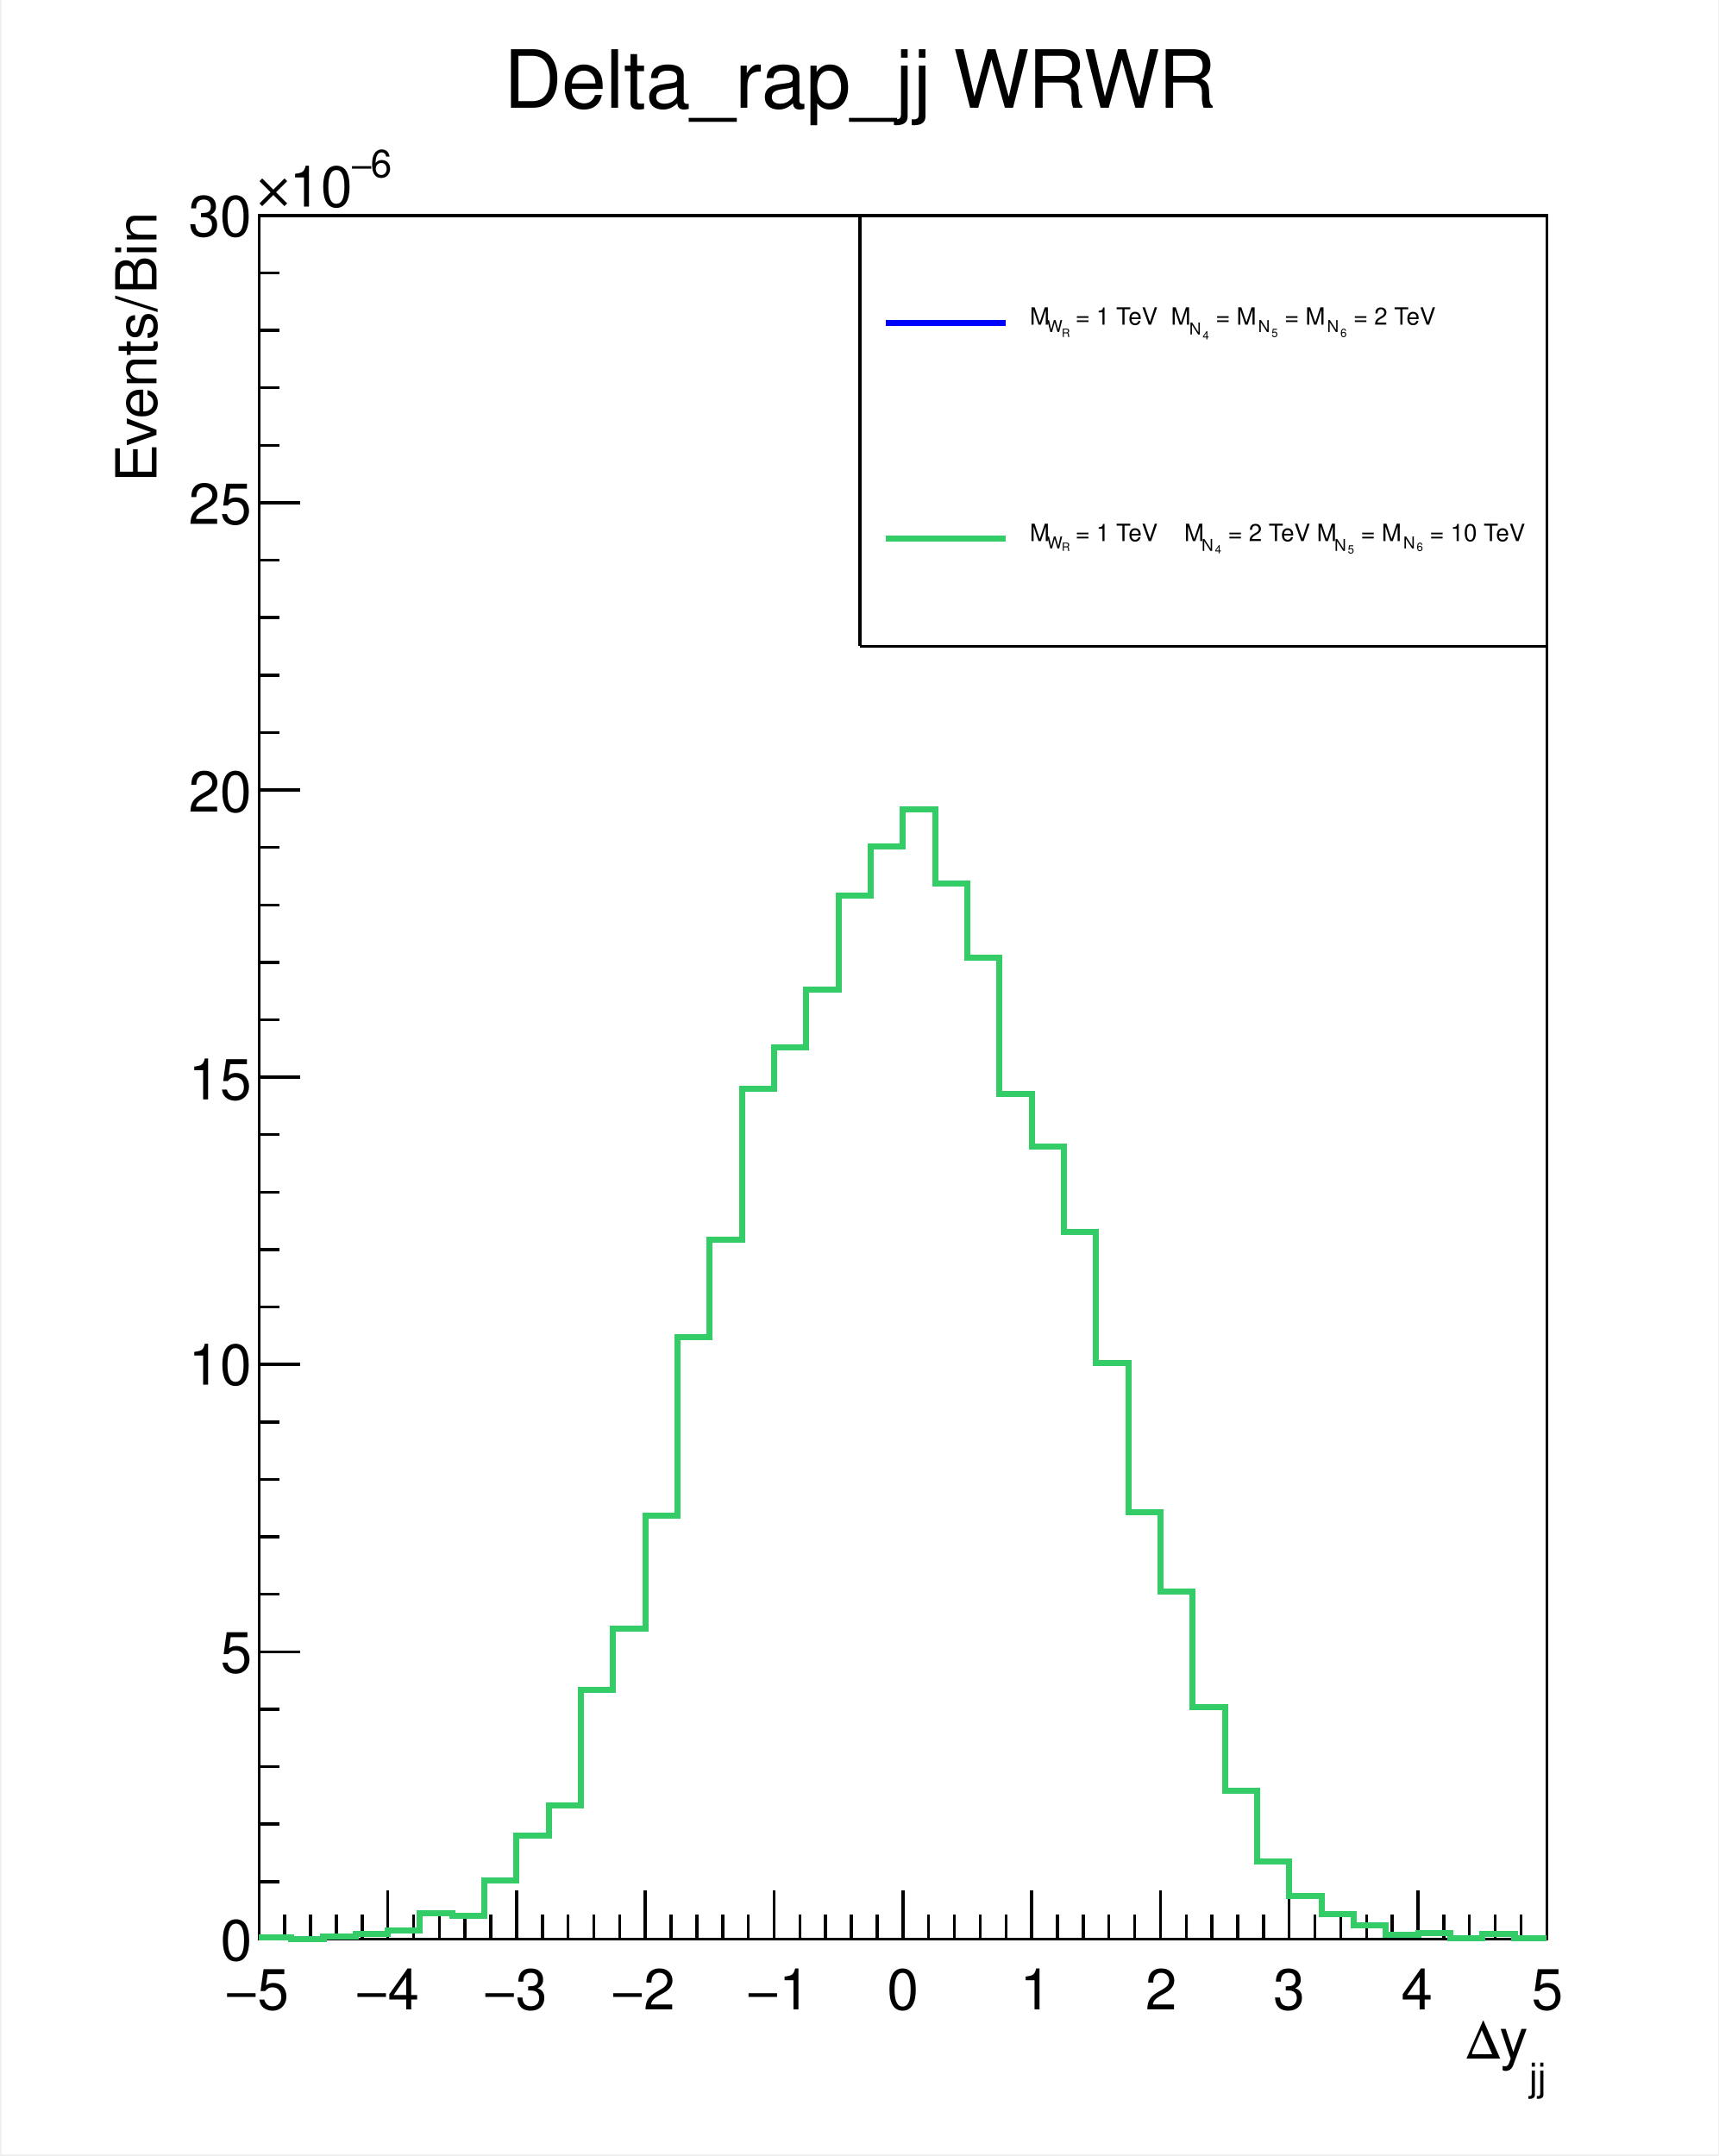
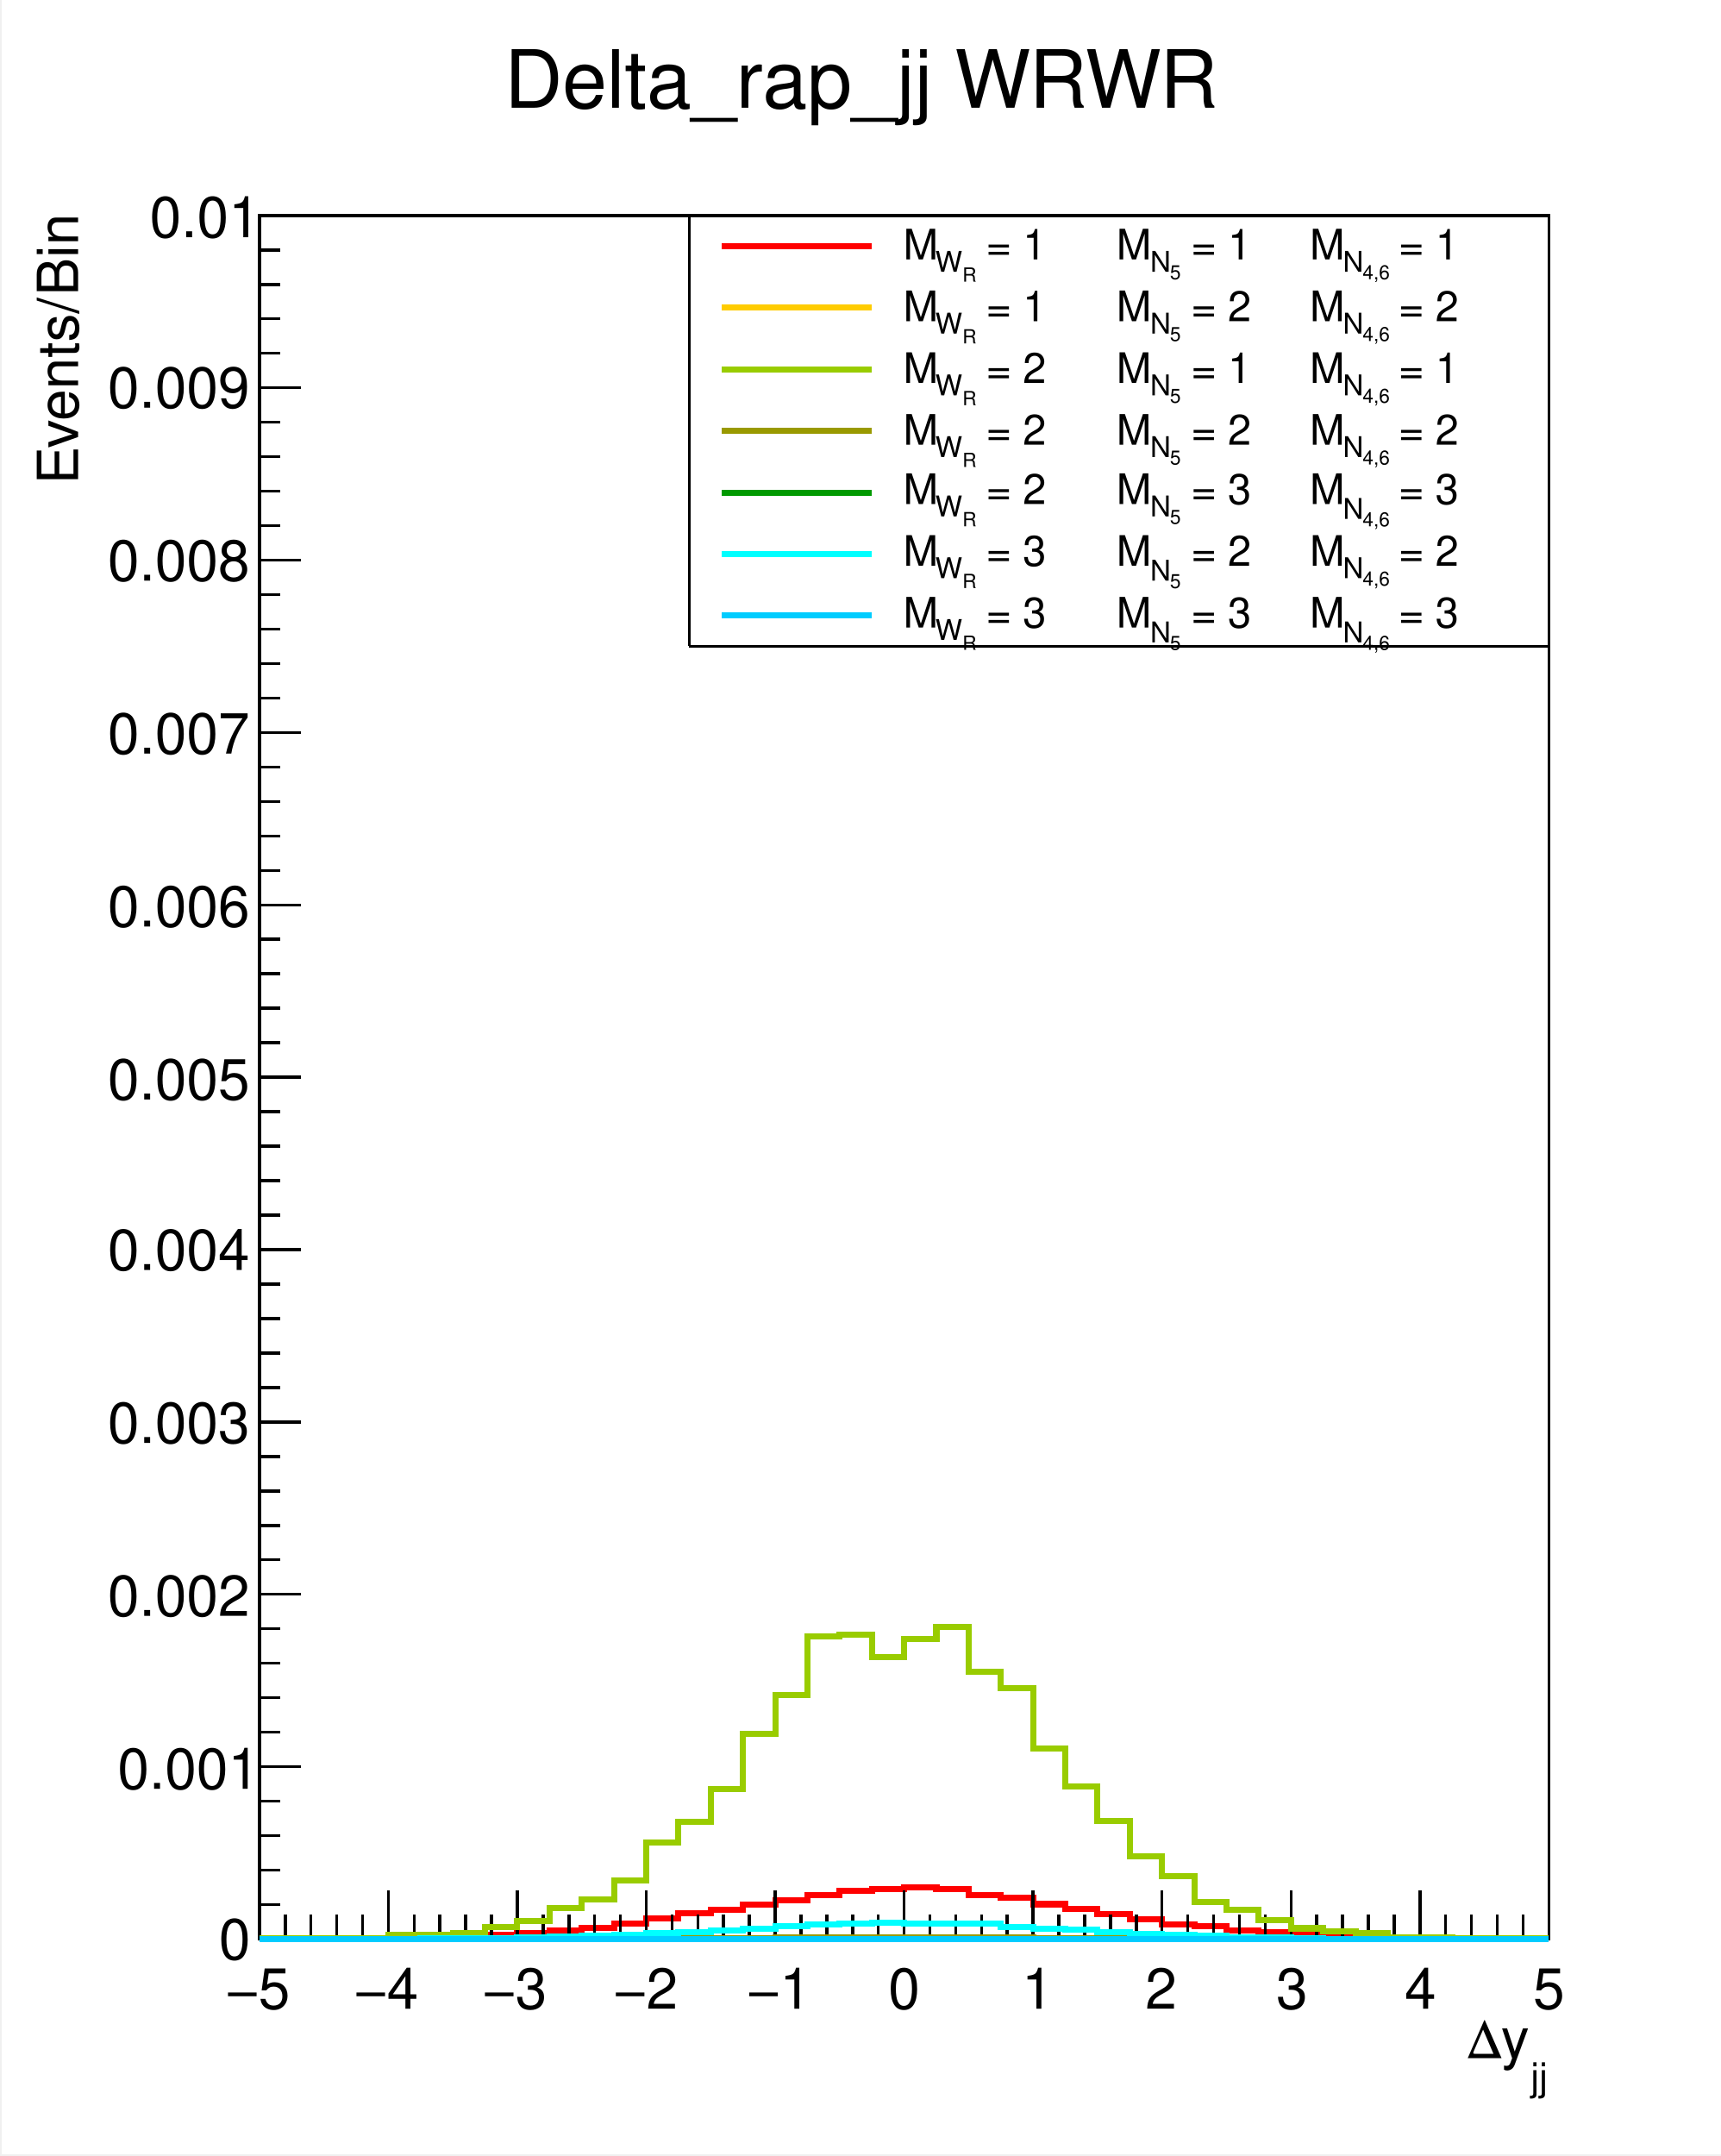
- <svg xmlns="http://www.w3.org/2000/svg" width="567.429" height="712.004" viewBox="0 0 567.429 712.004" shape-rendering="crispEdges">
+ <svg xmlns="http://www.w3.org/2000/svg" width="567.429" height="710.791" viewBox="0 0 567.429 710.791" shape-rendering="crispEdges">
  <defs>
</defs>
-   <rect x="0.5" y="0" width="566.929" height="711.504" fill="white" />
-   <rect x="85.539" y="71.15" width="425.197" height="569.203" fill="white" />
-   <rect x="85.539" y="71.15" width="425.197" height="569.203" fill="none" stroke="black" />
-   <rect x="85.539" y="71.15" width="425.197" height="569.203" fill="white" />
-   <rect x="85.539" y="71.15" width="425.197" height="569.203" fill="none" stroke="black" />
-   <path d="M85.539,639.847h 10.63v 0.506h 10.63v -0.849h 10.63v -0.746h 10.63v -1.313h 10.63v -5.482h 10.63v 0.727h 10.63v -11.759h 10.63v -14.784h 10.63v -9.881h 10.63v -38.297h 10.63v -20.073h 10.63v  -37.255h 10.63v -59.011h 10.63v -32.359h 10.63v -49.839h 10.63v -13.634h 10.63v -18.895h 10.63v -31.21h 10.63v -16.179h 10.63v -12.354h 10.63v 24.736h 10.63v 24.256h 10.63v 45.111h 10.63v 17.341h 10.63v 28.298h  10.63v 43.156h 10.63v 49.303h 10.63v 26.128h 10.63v 38.285h 10.63v 27.667h 10.63v 23.279h 10.63v 11.305h 10.63v 6.183h 10.63v 3.517h 10.63v 3.11h 10.63v -0.565h 10.63v 1.71h 10.63v -1.281h 10.63v  1.301h 10.63" fill="none" stroke="#0000ff" stroke-width="2" />
-   <path d="M85.539,640.354h 425.197" fill="none" stroke="black" />
-   <path d="M85.539,624.345v 16.009" fill="none" stroke="black" />
-   <path d="M94.043,632.349v 8.004" fill="none" stroke="black" />
-   <path d="M102.547,632.349v 8.004" fill="none" stroke="black" />
-   <path d="M111.051,632.349v 8.004" fill="none" stroke="black" />
-   <path d="M119.555,632.349v 8.004" fill="none" stroke="black" />
-   <path d="M128.059,624.345v 16.009" fill="none" stroke="black" />
-   <path d="M136.563,632.349v 8.004" fill="none" stroke="black" />
-   <path d="M145.067,632.349v 8.004" fill="none" stroke="black" />
-   <path d="M153.571,632.349v 8.004" fill="none" stroke="black" />
-   <path d="M162.075,632.349v 8.004" fill="none" stroke="black" />
-   <path d="M170.579,624.345v 16.009" fill="none" stroke="black" />
-   <path d="M179.083,632.349v 8.004" fill="none" stroke="black" />
-   <path d="M187.587,632.349v 8.004" fill="none" stroke="black" />
-   <path d="M196.091,632.349v 8.004" fill="none" stroke="black" />
-   <path d="M204.594,632.349v 8.004" fill="none" stroke="black" />
-   <path d="M213.098,624.345v 16.009" fill="none" stroke="black" />
-   <path d="M221.602,632.349v 8.004" fill="none" stroke="black" />
-   <path d="M230.106,632.349v 8.004" fill="none" stroke="black" />
-   <path d="M238.61,632.349v 8.004" fill="none" stroke="black" />
-   <path d="M247.114,632.349v 8.004" fill="none" stroke="black" />
-   <path d="M255.618,624.345v 16.009" fill="none" stroke="black" />
-   <path d="M264.122,632.349v 8.004" fill="none" stroke="black" />
-   <path d="M272.626,632.349v 8.004" fill="none" stroke="black" />
-   <path d="M281.13,632.349v 8.004" fill="none" stroke="black" />
-   <path d="M289.634,632.349v 8.004" fill="none" stroke="black" />
-   <path d="M298.138,624.345v 16.009" fill="none" stroke="black" />
-   <path d="M306.642,632.349v 8.004" fill="none" stroke="black" />
-   <path d="M315.146,632.349v 8.004" fill="none" stroke="black" />
-   <path d="M323.65,632.349v 8.004" fill="none" stroke="black" />
-   <path d="M332.154,632.349v 8.004" fill="none" stroke="black" />
-   <path d="M340.657,624.345v 16.009" fill="none" stroke="black" />
-   <path d="M349.161,632.349v 8.004" fill="none" stroke="black" />
-   <path d="M357.665,632.349v 8.004" fill="none" stroke="black" />
-   <path d="M366.169,632.349v 8.004" fill="none" stroke="black" />
-   <path d="M374.673,632.349v 8.004" fill="none" stroke="black" />
-   <path d="M383.177,624.345v 16.009" fill="none" stroke="black" />
-   <path d="M391.681,632.349v 8.004" fill="none" stroke="black" />
-   <path d="M400.185,632.349v 8.004" fill="none" stroke="black" />
-   <path d="M408.689,632.349v 8.004" fill="none" stroke="black" />
-   <path d="M417.193,632.349v 8.004" fill="none" stroke="black" />
-   <path d="M425.697,624.345v 16.009" fill="none" stroke="black" />
-   <path d="M434.201,632.349v 8.004" fill="none" stroke="black" />
-   <path d="M442.705,632.349v 8.004" fill="none" stroke="black" />
-   <path d="M451.209,632.349v 8.004" fill="none" stroke="black" />
-   <path d="M459.713,632.349v 8.004" fill="none" stroke="black" />
-   <path d="M468.217,624.345v 16.009" fill="none" stroke="black" />
-   <path d="M476.72,632.349v 8.004" fill="none" stroke="black" />
-   <path d="M485.224,632.349v 8.004" fill="none" stroke="black" />
-   <path d="M493.728,632.349v 8.004" fill="none" stroke="black" />
-   <path d="M502.232,632.349v 8.004" fill="none" stroke="black" />
-   <path d="M510.736,624.345v 16.009" fill="none" stroke="black" />
-   <text xml:space="preserve" x="84.971" y="663.583" fill="black" font-size="18.704" font-family="Helvetica">5</text>
-   <text xml:space="preserve" x="74.412" y="663.583" fill="black" font-size="18.704" font-family="Times">−</text>
-   <text xml:space="preserve" x="128.018" y="663.583" fill="black" font-size="18.704" font-family="Helvetica">4</text>
-   <text xml:space="preserve" x="117.46" y="663.583" fill="black" font-size="18.704" font-family="Times">−</text>
-   <text xml:space="preserve" x="170.254" y="663.583" fill="black" font-size="18.704" font-family="Helvetica">3</text>
-   <text xml:space="preserve" x="159.695" y="663.583" fill="black" font-size="18.704" font-family="Times">−</text>
-   <text xml:space="preserve" x="212.489" y="663.583" fill="black" font-size="18.704" font-family="Helvetica">2</text>
-   <text xml:space="preserve" x="201.93" y="663.583" fill="black" font-size="18.704" font-family="Times">−</text>
-   <text xml:space="preserve" x="257.161" y="663.583" fill="black" font-size="18.704" font-family="Helvetica">1</text>
-   <text xml:space="preserve" x="246.602" y="663.583" fill="black" font-size="18.704" font-family="Times">−</text>
-   <text xml:space="preserve" x="292.899" y="663.583" fill="black" font-size="18.704" font-family="Helvetica">0</text>
-   <text xml:space="preserve" x="336.759" y="663.583" fill="black" font-size="18.704" font-family="Helvetica">1</text>
-   <text xml:space="preserve" x="378.182" y="663.583" fill="black" font-size="18.704" font-family="Helvetica">2</text>
-   <text xml:space="preserve" x="420.417" y="663.583" fill="black" font-size="18.704" font-family="Helvetica">3</text>
-   <text xml:space="preserve" x="462.653" y="663.583" fill="black" font-size="18.704" font-family="Helvetica">4</text>
-   <text xml:space="preserve" x="505.7" y="663.583" fill="black" font-size="18.704" font-family="Helvetica">5</text>
-   <text xml:space="preserve" x="504.888" y="690.386" fill="black" font-size="12.636" font-family="Helvetica">jj</text>
-   <text xml:space="preserve" x="495.142" y="679.828" fill="black" font-size="18.704" font-family="Helvetica">y</text>
-   <text xml:space="preserve" x="483.771" y="679.828" fill="black" font-size="18.704" font-family="Times">Δ</text>
-   <path d="M85.539,640.354v -569.203" fill="none" stroke="black" />
-   <path d="M99.146,640.354h -13.606" fill="none" stroke="black" />
-   <path d="M92.343,621.38h -6.803" fill="none" stroke="black" />
-   <path d="M92.343,602.407h -6.803" fill="none" stroke="black" />
-   <path d="M92.343,583.433h -6.803" fill="none" stroke="black" />
-   <path d="M92.343,564.46h -6.803" fill="none" stroke="black" />
-   <path d="M99.146,545.487h -13.606" fill="none" stroke="black" />
-   <path d="M92.343,526.513h -6.803" fill="none" stroke="black" />
-   <path d="M92.343,507.54h -6.803" fill="none" stroke="black" />
-   <path d="M92.343,488.566h -6.803" fill="none" stroke="black" />
-   <path d="M92.343,469.593h -6.803" fill="none" stroke="black" />
-   <path d="M99.146,450.619h -13.606" fill="none" stroke="black" />
-   <path d="M92.343,431.646h -6.803" fill="none" stroke="black" />
-   <path d="M92.343,412.672h -6.803" fill="none" stroke="black" />
-   <path d="M92.343,393.699h -6.803" fill="none" stroke="black" />
-   <path d="M92.343,374.726h -6.803" fill="none" stroke="black" />
-   <path d="M99.146,355.752h -13.606" fill="none" stroke="black" />
-   <path d="M92.343,336.779h -6.803" fill="none" stroke="black" />
-   <path d="M92.343,317.805h -6.803" fill="none" stroke="black" />
-   <path d="M92.343,298.832h -6.803" fill="none" stroke="black" />
-   <path d="M92.343,279.858h -6.803" fill="none" stroke="black" />
-   <path d="M99.146,260.885h -13.606" fill="none" stroke="black" />
-   <path d="M92.343,241.911h -6.803" fill="none" stroke="black" />
-   <path d="M92.343,222.938h -6.803" fill="none" stroke="black" />
-   <path d="M92.343,203.965h -6.803" fill="none" stroke="black" />
-   <path d="M92.343,184.991h -6.803" fill="none" stroke="black" />
-   <path d="M99.146,166.018h -13.606" fill="none" stroke="black" />
-   <path d="M92.343,147.044h -6.803" fill="none" stroke="black" />
-   <path d="M92.343,128.071h -6.803" fill="none" stroke="black" />
-   <path d="M92.343,109.097h -6.803" fill="none" stroke="black" />
-   <path d="M92.343,90.124h -6.803" fill="none" stroke="black" />
-   <path d="M99.146,71.15h -13.606" fill="none" stroke="black" />
-   <path d="M99.146,71.15h -13.606" fill="none" stroke="black" />
-   <text xml:space="preserve" x="72.787" y="647.339" fill="black" font-size="18.704" font-family="Helvetica">0</text>
-   <text xml:space="preserve" x="72.787" y="552.309" fill="black" font-size="18.704" font-family="Helvetica">5</text>
-   <text xml:space="preserve" x="62.229" y="457.28" fill="black" font-size="18.704" font-family="Helvetica">10</text>
-   <text xml:space="preserve" x="62.229" y="363.062" fill="black" font-size="18.704" font-family="Helvetica">15</text>
-   <text xml:space="preserve" x="62.229" y="268.032" fill="black" font-size="18.704" font-family="Helvetica">20</text>
-   <text xml:space="preserve" x="62.229" y="173.003" fill="black" font-size="18.704" font-family="Helvetica">25</text>
-   <text xml:space="preserve" x="62.229" y="77.973" fill="black" font-size="18.704" font-family="Helvetica">30</text>
-   <text xml:space="preserve" x="122.333" y="58.48" fill="black" font-size="12.636" font-family="Helvetica">6</text>
-   <text xml:space="preserve" x="115.835" y="58.48" fill="black" font-size="12.636" font-family="Times">−</text>
-   <text xml:space="preserve" x="95.53" y="68.226" fill="black" font-size="18.704" font-family="Helvetica">10</text>
-   <text xml:space="preserve" x="84.971" y="68.226" fill="black" font-size="18.704" font-family="Times">×</text>
-   <g transform="rotate(-90,51.6698,159.195)">
-     <text xml:space="preserve" x="51.67" y="159.195" fill="black" font-size="18.704" font-family="Helvetica">Events/Bin</text>
+   <rect x="0.5" y="0" width="566.929" height="710.291" fill="white" />
+   <rect x="85.539" y="71.029" width="425.197" height="568.232" fill="white" />
+   <rect x="85.539" y="71.029" width="425.197" height="568.232" fill="none" stroke="black" />
+   <rect x="85.539" y="71.029" width="425.197" height="568.232" fill="white" />
+   <rect x="85.539" y="71.029" width="425.197" height="568.232" fill="none" stroke="black" />
+   <path d="M85.539,639.214h 10.63v -0.024h 10.63v -0.048h 21.26v -0.406h 10.63v -0.143h 10.63v -0.597h 10.63v -0.191h 10.63v -0.645h 10.63v -0.693h 10.63v -0.955h 10.63v -1.242h 10.63v -1.696h  10.63v -1.863h 10.63v -1.051h 10.63v -1.791h 10.63v -1.338h 10.63v -1.72h 10.63v -1.433h 10.63v -0.645h 10.63v -0.382h 10.63v 0.502h 10.63v 1.815h 10.63v 0.955h 10.63v 2.15h 10.63v 1.672h  10.63v 1.529h 10.63v 1.672h 10.63v 1.672h 10.63v 0.621h 10.63v 1.624h 10.63v 0.454h 10.63v 0.86h 10.63v 0.311h 10.63v 0.502h 10.63v 0.119h 10.63v 0.191h 10.63v 0.119h 10.63v 0.048h  10.63v 0.048h 10.63" fill="none" stroke="#ff0000" stroke-width="2" />
+   <path d="M85.539,639.261h 425.197" fill="none" stroke="black" />
+   <path d="M85.539,623.28v 15.982" fill="none" stroke="black" />
+   <path d="M94.043,631.271v 7.991" fill="none" stroke="black" />
+   <path d="M102.547,631.271v 7.991" fill="none" stroke="black" />
+   <path d="M111.051,631.271v 7.991" fill="none" stroke="black" />
+   <path d="M119.555,631.271v 7.991" fill="none" stroke="black" />
+   <path d="M128.059,623.28v 15.982" fill="none" stroke="black" />
+   <path d="M136.563,631.271v 7.991" fill="none" stroke="black" />
+   <path d="M145.067,631.271v 7.991" fill="none" stroke="black" />
+   <path d="M153.571,631.271v 7.991" fill="none" stroke="black" />
+   <path d="M162.075,631.271v 7.991" fill="none" stroke="black" />
+   <path d="M170.579,623.28v 15.982" fill="none" stroke="black" />
+   <path d="M179.083,631.271v 7.991" fill="none" stroke="black" />
+   <path d="M187.587,631.271v 7.991" fill="none" stroke="black" />
+   <path d="M196.091,631.271v 7.991" fill="none" stroke="black" />
+   <path d="M204.594,631.271v 7.991" fill="none" stroke="black" />
+   <path d="M213.098,623.28v 15.982" fill="none" stroke="black" />
+   <path d="M221.602,631.271v 7.991" fill="none" stroke="black" />
+   <path d="M230.106,631.271v 7.991" fill="none" stroke="black" />
+   <path d="M238.61,631.271v 7.991" fill="none" stroke="black" />
+   <path d="M247.114,631.271v 7.991" fill="none" stroke="black" />
+   <path d="M255.618,623.28v 15.982" fill="none" stroke="black" />
+   <path d="M264.122,631.271v 7.991" fill="none" stroke="black" />
+   <path d="M272.626,631.271v 7.991" fill="none" stroke="black" />
+   <path d="M281.13,631.271v 7.991" fill="none" stroke="black" />
+   <path d="M289.634,631.271v 7.991" fill="none" stroke="black" />
+   <path d="M298.138,623.28v 15.982" fill="none" stroke="black" />
+   <path d="M306.642,631.271v 7.991" fill="none" stroke="black" />
+   <path d="M315.146,631.271v 7.991" fill="none" stroke="black" />
+   <path d="M323.65,631.271v 7.991" fill="none" stroke="black" />
+   <path d="M332.154,631.271v 7.991" fill="none" stroke="black" />
+   <path d="M340.657,623.28v 15.982" fill="none" stroke="black" />
+   <path d="M349.161,631.271v 7.991" fill="none" stroke="black" />
+   <path d="M357.665,631.271v 7.991" fill="none" stroke="black" />
+   <path d="M366.169,631.271v 7.991" fill="none" stroke="black" />
+   <path d="M374.673,631.271v 7.991" fill="none" stroke="black" />
+   <path d="M383.177,623.28v 15.982" fill="none" stroke="black" />
+   <path d="M391.681,631.271v 7.991" fill="none" stroke="black" />
+   <path d="M400.185,631.271v 7.991" fill="none" stroke="black" />
+   <path d="M408.689,631.271v 7.991" fill="none" stroke="black" />
+   <path d="M417.193,631.271v 7.991" fill="none" stroke="black" />
+   <path d="M425.697,623.28v 15.982" fill="none" stroke="black" />
+   <path d="M434.201,631.271v 7.991" fill="none" stroke="black" />
+   <path d="M442.705,631.271v 7.991" fill="none" stroke="black" />
+   <path d="M451.209,631.271v 7.991" fill="none" stroke="black" />
+   <path d="M459.713,631.271v 7.991" fill="none" stroke="black" />
+   <path d="M468.217,623.28v 15.982" fill="none" stroke="black" />
+   <path d="M476.72,631.271v 7.991" fill="none" stroke="black" />
+   <path d="M485.224,631.271v 7.991" fill="none" stroke="black" />
+   <path d="M493.728,631.271v 7.991" fill="none" stroke="black" />
+   <path d="M502.232,631.271v 7.991" fill="none" stroke="black" />
+   <path d="M510.736,623.28v 15.982" fill="none" stroke="black" />
+   <text xml:space="preserve" x="85.213" y="662.232" fill="black" font-size="18.704" font-family="Helvetica">5</text>
+   <text xml:space="preserve" x="74.624" y="662.232" fill="black" font-size="18.704" font-family="Times">−</text>
+   <text xml:space="preserve" x="127.57" y="662.232" fill="black" font-size="18.704" font-family="Helvetica">4</text>
+   <text xml:space="preserve" x="116.981" y="662.232" fill="black" font-size="18.704" font-family="Times">−</text>
+   <text xml:space="preserve" x="169.927" y="662.232" fill="black" font-size="18.704" font-family="Helvetica">3</text>
+   <text xml:space="preserve" x="159.338" y="662.232" fill="black" font-size="18.704" font-family="Times">−</text>
+   <text xml:space="preserve" x="213.098" y="662.232" fill="black" font-size="18.704" font-family="Helvetica">2</text>
+   <text xml:space="preserve" x="202.509" y="662.232" fill="black" font-size="18.704" font-family="Times">−</text>
+   <text xml:space="preserve" x="257.084" y="662.232" fill="black" font-size="18.704" font-family="Helvetica">1</text>
+   <text xml:space="preserve" x="246.495" y="662.232" fill="black" font-size="18.704" font-family="Times">−</text>
+   <text xml:space="preserve" x="292.925" y="662.232" fill="black" font-size="18.704" font-family="Helvetica">0</text>
+   <text xml:space="preserve" x="336.911" y="662.232" fill="black" font-size="18.704" font-family="Helvetica">1</text>
+   <text xml:space="preserve" x="377.638" y="662.232" fill="black" font-size="18.704" font-family="Helvetica">2</text>
+   <text xml:space="preserve" x="420.81" y="662.232" fill="black" font-size="18.704" font-family="Helvetica">3</text>
+   <text xml:space="preserve" x="463.166" y="662.232" fill="black" font-size="18.704" font-family="Helvetica">4</text>
+   <text xml:space="preserve" x="505.523" y="662.232" fill="black" font-size="18.704" font-family="Helvetica">5</text>
+   <text xml:space="preserve" x="504.709" y="689.112" fill="black" font-size="12.636" font-family="Helvetica">jj</text>
+   <text xml:space="preserve" x="494.934" y="678.523" fill="black" font-size="18.704" font-family="Helvetica">y</text>
+   <text xml:space="preserve" x="483.53" y="678.523" fill="black" font-size="18.704" font-family="Times">Δ</text>
+   <path d="M85.539,639.261v -568.232" fill="none" stroke="black" />
+   <path d="M99.146,639.261h -13.606" fill="none" stroke="black" />
+   <path d="M92.343,627.897h -6.803" fill="none" stroke="black" />
+   <path d="M92.343,616.532h -6.803" fill="none" stroke="black" />
+   <path d="M92.343,605.167h -6.803" fill="none" stroke="black" />
+   <path d="M92.343,593.803h -6.803" fill="none" stroke="black" />
+   <path d="M99.146,582.438h -13.606" fill="none" stroke="black" />
+   <path d="M92.343,571.074h -6.803" fill="none" stroke="black" />
+   <path d="M92.343,559.709h -6.803" fill="none" stroke="black" />
+   <path d="M92.343,548.344h -6.803" fill="none" stroke="black" />
+   <path d="M92.343,536.98h -6.803" fill="none" stroke="black" />
+   <path d="M99.146,525.615h -13.606" fill="none" stroke="black" />
+   <path d="M92.343,514.25h -6.803" fill="none" stroke="black" />
+   <path d="M92.343,502.886h -6.803" fill="none" stroke="black" />
+   <path d="M92.343,491.521h -6.803" fill="none" stroke="black" />
+   <path d="M92.343,480.156h -6.803" fill="none" stroke="black" />
+   <path d="M99.146,468.792h -13.606" fill="none" stroke="black" />
+   <path d="M92.343,457.427h -6.803" fill="none" stroke="black" />
+   <path d="M92.343,446.062h -6.803" fill="none" stroke="black" />
+   <path d="M92.343,434.698h -6.803" fill="none" stroke="black" />
+   <path d="M92.343,423.333h -6.803" fill="none" stroke="black" />
+   <path d="M99.146,411.968h -13.606" fill="none" stroke="black" />
+   <path d="M92.343,400.604h -6.803" fill="none" stroke="black" />
+   <path d="M92.343,389.239h -6.803" fill="none" stroke="black" />
+   <path d="M92.343,377.875h -6.803" fill="none" stroke="black" />
+   <path d="M92.343,366.51h -6.803" fill="none" stroke="black" />
+   <path d="M99.146,355.145h -13.606" fill="none" stroke="black" />
+   <path d="M92.343,343.781h -6.803" fill="none" stroke="black" />
+   <path d="M92.343,332.416h -6.803" fill="none" stroke="black" />
+   <path d="M92.343,321.051h -6.803" fill="none" stroke="black" />
+   <path d="M92.343,309.687h -6.803" fill="none" stroke="black" />
+   <path d="M99.146,298.322h -13.606" fill="none" stroke="black" />
+   <path d="M92.343,286.957h -6.803" fill="none" stroke="black" />
+   <path d="M92.343,275.593h -6.803" fill="none" stroke="black" />
+   <path d="M92.343,264.228h -6.803" fill="none" stroke="black" />
+   <path d="M92.343,252.863h -6.803" fill="none" stroke="black" />
+   <path d="M99.146,241.499h -13.606" fill="none" stroke="black" />
+   <path d="M92.343,230.134h -6.803" fill="none" stroke="black" />
+   <path d="M92.343,218.769h -6.803" fill="none" stroke="black" />
+   <path d="M92.343,207.405h -6.803" fill="none" stroke="black" />
+   <path d="M92.343,196.04h -6.803" fill="none" stroke="black" />
+   <path d="M99.146,184.676h -13.606" fill="none" stroke="black" />
+   <path d="M92.343,173.311h -6.803" fill="none" stroke="black" />
+   <path d="M92.343,161.946h -6.803" fill="none" stroke="black" />
+   <path d="M92.343,150.582h -6.803" fill="none" stroke="black" />
+   <path d="M92.343,139.217h -6.803" fill="none" stroke="black" />
+   <path d="M99.146,127.852h -13.606" fill="none" stroke="black" />
+   <path d="M92.343,116.488h -6.803" fill="none" stroke="black" />
+   <path d="M92.343,105.123h -6.803" fill="none" stroke="black" />
+   <path d="M92.343,93.758h -6.803" fill="none" stroke="black" />
+   <path d="M92.343,82.394h -6.803" fill="none" stroke="black" />
+   <path d="M99.146,71.029h -13.606" fill="none" stroke="black" />
+   <path d="M99.146,71.029h -13.606" fill="none" stroke="black" />
+   <text xml:space="preserve" x="72.181" y="645.941" fill="black" font-size="18.704" font-family="Helvetica">0</text>
+   <text xml:space="preserve" x="38.784" y="589.737" fill="black" font-size="18.704" font-family="Helvetica">0.001</text>
+   <text xml:space="preserve" x="35.526" y="532.718" fill="black" font-size="18.704" font-family="Helvetica">0.002</text>
+   <text xml:space="preserve" x="35.526" y="475.699" fill="black" font-size="18.704" font-family="Helvetica">0.003</text>
+   <text xml:space="preserve" x="35.526" y="418.68" fill="black" font-size="18.704" font-family="Helvetica">0.004</text>
+   <text xml:space="preserve" x="35.526" y="362.476" fill="black" font-size="18.704" font-family="Helvetica">0.005</text>
+   <text xml:space="preserve" x="35.526" y="305.457" fill="black" font-size="18.704" font-family="Helvetica">0.006</text>
+   <text xml:space="preserve" x="35.526" y="248.439" fill="black" font-size="18.704" font-family="Helvetica">0.007</text>
+   <text xml:space="preserve" x="35.526" y="191.42" fill="black" font-size="18.704" font-family="Helvetica">0.008</text>
+   <text xml:space="preserve" x="35.526" y="134.401" fill="black" font-size="18.704" font-family="Helvetica">0.009</text>
+   <text xml:space="preserve" x="49.373" y="78.197" fill="black" font-size="18.704" font-family="Helvetica">0.01</text>
+   <g transform="rotate(-90,25.7512,159.652)">
+     <text xml:space="preserve" x="25.751" y="159.652" fill="black" font-size="18.704" font-family="Helvetica">Events/Bin</text>
  </g>
-   <text xml:space="preserve" x="283.965" y="35.575" text-anchor="middle" fill="black" font-size="26.506" font-family="Helvetica">Delta_rap_jj WRWR</text>
-   <path d="M85.539,639.847h 10.63v 0.506h 10.63v -0.849h 10.63v -0.746h 10.63v -1.313h 10.63v -5.482h 10.63v 0.727h 10.63v -11.759h 10.63v -14.784h 10.63v -9.881h 10.63v -38.297h 10.63v -20.073h 10.63v  -37.255h 10.63v -59.011h 10.63v -32.359h 10.63v -49.839h 10.63v -13.634h 10.63v -18.895h 10.63v -31.21h 10.63v -16.179h 10.63v -12.354h 10.63v 24.736h 10.63v 24.256h 10.63v 45.111h 10.63v 17.341h 10.63v 28.298h  10.63v 43.156h 10.63v 49.303h 10.63v 26.128h 10.63v 38.285h 10.63v 27.667h 10.63v 23.279h 10.63v 11.305h 10.63v 6.183h 10.63v 3.517h 10.63v 3.11h 10.63v -0.565h 10.63v 1.71h 10.63v -1.281h 10.63v  1.301h 10.63" fill="none" stroke="#33cc66" stroke-width="2" />
-   <rect x="283.965" y="71.15" width="226.772" height="142.301" fill="white" />
-   <path d="M283.965,213.451h 226.772" fill="none" stroke="black" />
-   <path d="M510.736,213.451v -142.301" fill="none" stroke="black" />
-   <path d="M510.736,71.15h -226.772" fill="none" stroke="black" />
-   <path d="M283.965,71.15v 142.301" fill="none" stroke="black" />
-   <text xml:space="preserve" x="444.784" y="107.213" fill="black" font-size="7.871" font-family="Helvetica"> = 2 TeV</text>
-   <text xml:space="preserve" x="441.535" y="111.274" fill="black" font-size="3.776" font-family="Helvetica"> 6</text>
-   <text xml:space="preserve" x="436.662" y="109.65" fill="black" font-size="5.414" font-family="Helvetica"> N</text>
-   <text xml:space="preserve" x="422.042" y="107.213" fill="black" font-size="7.871" font-family="Helvetica"> = M</text>
-   <text xml:space="preserve" x="418.793" y="111.274" fill="black" font-size="3.776" font-family="Helvetica"> 5</text>
-   <text xml:space="preserve" x="413.92" y="109.65" fill="black" font-size="5.414" font-family="Helvetica"> N</text>
-   <text xml:space="preserve" x="399.3" y="107.213" fill="black" font-size="7.871" font-family="Helvetica"> = M</text>
-   <text xml:space="preserve" x="396.051" y="112.086" fill="black" font-size="3.776" font-family="Helvetica"> 4</text>
-   <text xml:space="preserve" x="391.178" y="110.462" fill="black" font-size="5.414" font-family="Helvetica"> N</text>
-   <text xml:space="preserve" x="353.003" y="107.213" fill="black" font-size="7.871" font-family="Helvetica"> = 1 TeV  M</text>
-   <text xml:space="preserve" x="350.567" y="111.274" fill="black" font-size="3.776" font-family="Helvetica">R</text>
-   <text xml:space="preserve" x="345.693" y="109.65" fill="black" font-size="5.414" font-family="Helvetica">W</text>
-   <text xml:space="preserve" x="340.008" y="107.213" fill="black" font-size="7.871" font-family="Helvetica">M</text>
-   <path d="M292.469,106.726h 39.685" fill="none" stroke="#0000ff" stroke-width="2" />
-   <text xml:space="preserve" x="469.963" y="178.688" fill="black" font-size="7.871" font-family="Helvetica"> = 10 TeV</text>
-   <text xml:space="preserve" x="466.714" y="181.937" fill="black" font-size="3.776" font-family="Helvetica"> 6</text>
-   <text xml:space="preserve" x="461.841" y="181.125" fill="black" font-size="5.414" font-family="Helvetica"> N</text>
-   <text xml:space="preserve" x="447.221" y="178.688" fill="black" font-size="7.871" font-family="Helvetica"> = M</text>
-   <text xml:space="preserve" x="443.972" y="182.749" fill="black" font-size="3.776" font-family="Helvetica"> 5</text>
-   <text xml:space="preserve" x="439.098" y="181.937" fill="black" font-size="5.414" font-family="Helvetica"> N</text>
-   <text xml:space="preserve" x="403.361" y="178.688" fill="black" font-size="7.871" font-family="Helvetica"> = 2 TeV M</text>
-   <text xml:space="preserve" x="400.112" y="182.749" fill="black" font-size="3.776" font-family="Helvetica"> 4</text>
-   <text xml:space="preserve" x="395.239" y="181.937" fill="black" font-size="5.414" font-family="Helvetica"> N</text>
-   <text xml:space="preserve" x="353.003" y="178.688" fill="black" font-size="7.871" font-family="Helvetica"> = 1 TeV    M</text>
-   <text xml:space="preserve" x="350.567" y="181.937" fill="black" font-size="3.776" font-family="Helvetica">R</text>
-   <text xml:space="preserve" x="345.693" y="181.125" fill="black" font-size="5.414" font-family="Helvetica">W</text>
-   <text xml:space="preserve" x="340.008" y="178.688" fill="black" font-size="7.871" font-family="Helvetica">M</text>
-   <path d="M292.469,177.876h 39.685" fill="none" stroke="#33cc66" stroke-width="2" />
+   <text xml:space="preserve" x="283.965" y="35.514" text-anchor="middle" fill="black" font-size="26.506" font-family="Helvetica">Delta_rap_jj WRWR</text>
+   <path d="M85.539,639.261h 159.449v -0.057h 10.63v -0.008h 10.63v -0h 10.63v -0.015h 10.63v 0.005h 10.63v -0.001h 10.63v 0.002h 10.63v 0.007h 10.63v 0.005h 10.63v 0.001h 10.63v  0.062h 159.449" fill="none" stroke="#ffcc00" stroke-width="2" />
+   <path d="M85.539,639.135h 21.26v -0.126h 10.63v -0.126h 10.63v -0.883h 10.63v -0.126h 10.63v -0.504h 10.63v -2.143h 10.63v -2.017h 10.63v -4.287h 10.63v -2.774h 10.63v -6.304h 10.63v -12.482h 10.63v  -6.808h 10.63v -10.717h 10.63v -18.156h 10.63v -12.734h 10.63v -19.543h 10.63v -0.504h 10.63v 7.439h 10.63v -6.052h 10.63v -3.909h 10.63v 14.878h 10.63v 5.169h 10.63v 19.921h 10.63v 12.608h 10.63v 11.473h  10.63v 11.473h 10.63v 6.682h 10.63v 8.448h 10.63v 2.522h 10.63v 3.404h 10.63v 2.774h 10.63v 0.883h 10.63v 0.756h 10.63v 1.387h 10.63v -0.126h 10.63v 0.378h 10.63v -0.126h 10.63v 0.252h 10.63" fill="none" stroke="#99cc00" stroke-width="2" />
+   <path d="M85.539,639.261h 74.409v -0.06h 10.63v -0.019h 10.63v -0.025h 10.63v -0.03h 10.63v -0.03h 10.63v -0.063h 10.63v -0.037h 10.63v -0.047h 10.63v -0.058h 10.63v -0.036h 10.63v  -0.055h 10.63v -0.069h 10.63v -0.029h 10.63v 0.063h 10.63v -0.003h 10.63v -0.002h 10.63v 0.049h 10.63v 0.061h 10.63v 0.083h 10.63v 0.042h 10.63v 0.046h 10.63v 0.058h 10.63v  0.048h 10.63v 0.016h 10.63v 0.027h 10.63v 0.01h 10.63v 0.058h 74.409" fill="none" stroke="#999900" stroke-width="2" />
+   <path d="M85.539,639.261h 425.197" fill="none" stroke="#009900" stroke-width="2" />
+   <path d="M85.539,639.261h 53.15v -0.118h 10.63v -0.118h 10.63v 0.042h 10.63v -0.216h 10.63v -0.306h 10.63v -0.362h 10.63v -0.292h 10.63v -0.508h 10.63v -0.383h 10.63v -0.571h 10.63v -0.689h  10.63v -0.745h 10.63v -0.55h 10.63v -0.355h 10.63v -0.244h 10.63v 0.404h 10.63v -0.132h 10.63v 0.139h 10.63v 0.94h 10.63v 0.571h 10.63v 0.501h 10.63v 0.752h 10.63v 0.473h 10.63v  0.244h 10.63v 0.522h 10.63v 0.376h 10.63v 0.097h 10.63v 0.216h 10.63v 0.223h 10.63v -0.021h 10.63v 0.042h 21.26v 0.07h 31.89" fill="none" stroke="#00ffff" stroke-width="2" />
+   <path d="M85.539,639.261h 425.197" fill="none" stroke="#00ccff" stroke-width="2" />
+   <rect x="227.272" y="71.029" width="283.465" height="142.058" fill="white" />
+   <path d="M227.272,213.087h 283.465" fill="none" stroke="black" />
+   <path d="M510.736,213.087v -142.058" fill="none" stroke="black" />
+   <path d="M510.736,71.029h -283.465" fill="none" stroke="black" />
+   <path d="M227.272,71.029v 142.058" fill="none" stroke="black" />
+   <text xml:space="preserve" x="457.464" y="85.528" fill="black" font-size="13.874" font-family="Helvetica"> = 1</text>
+   <text xml:space="preserve" x="449.319" y="92.044" fill="black" font-size="6.444" font-family="Helvetica">4,6</text>
+   <text xml:space="preserve" x="442.802" y="89.601" fill="black" font-size="9.416" font-family="Helvetica">N</text>
+   <text xml:space="preserve" x="389.042" y="85.528" fill="black" font-size="13.874" font-family="Helvetica"> = 1     M</text>
+   <text xml:space="preserve" x="385.784" y="92.044" fill="black" font-size="6.444" font-family="Helvetica">5</text>
+   <text xml:space="preserve" x="379.267" y="89.601" fill="black" font-size="9.416" font-family="Helvetica">N</text>
+   <text xml:space="preserve" x="321.434" y="85.528" fill="black" font-size="13.874" font-family="Helvetica"> = 1      M</text>
+   <text xml:space="preserve" x="317.361" y="92.859" fill="black" font-size="6.444" font-family="Helvetica">R</text>
+   <text xml:space="preserve" x="308.401" y="89.601" fill="black" font-size="9.416" font-family="Helvetica">W</text>
+   <text xml:space="preserve" x="297.812" y="85.528" fill="black" font-size="13.874" font-family="Helvetica">M</text>
+   <path d="M237.902,81.176h 49.606" fill="none" stroke="#ff0000" stroke-width="2" />
+   <text xml:space="preserve" x="457.464" y="105.892" fill="black" font-size="13.874" font-family="Helvetica"> = 2</text>
+   <text xml:space="preserve" x="449.319" y="112.408" fill="black" font-size="6.444" font-family="Helvetica">4,6</text>
+   <text xml:space="preserve" x="442.802" y="109.965" fill="black" font-size="9.416" font-family="Helvetica">N</text>
+   <text xml:space="preserve" x="389.042" y="105.892" fill="black" font-size="13.874" font-family="Helvetica"> = 2     M</text>
+   <text xml:space="preserve" x="385.784" y="112.408" fill="black" font-size="6.444" font-family="Helvetica">5</text>
+   <text xml:space="preserve" x="379.267" y="109.965" fill="black" font-size="9.416" font-family="Helvetica">N</text>
+   <text xml:space="preserve" x="321.434" y="105.892" fill="black" font-size="13.874" font-family="Helvetica"> = 1      M</text>
+   <text xml:space="preserve" x="317.361" y="113.223" fill="black" font-size="6.444" font-family="Helvetica">R</text>
+   <text xml:space="preserve" x="308.401" y="109.965" fill="black" font-size="9.416" font-family="Helvetica">W</text>
+   <text xml:space="preserve" x="297.812" y="105.892" fill="black" font-size="13.874" font-family="Helvetica">M</text>
+   <path d="M237.902,101.47h 49.606" fill="none" stroke="#ffcc00" stroke-width="2" />
+   <text xml:space="preserve" x="457.464" y="126.256" fill="black" font-size="13.874" font-family="Helvetica"> = 1</text>
+   <text xml:space="preserve" x="449.319" y="132.772" fill="black" font-size="6.444" font-family="Helvetica">4,6</text>
+   <text xml:space="preserve" x="442.802" y="130.329" fill="black" font-size="9.416" font-family="Helvetica">N</text>
+   <text xml:space="preserve" x="389.042" y="126.256" fill="black" font-size="13.874" font-family="Helvetica"> = 1     M</text>
+   <text xml:space="preserve" x="385.784" y="132.772" fill="black" font-size="6.444" font-family="Helvetica">5</text>
+   <text xml:space="preserve" x="379.267" y="130.329" fill="black" font-size="9.416" font-family="Helvetica">N</text>
+   <text xml:space="preserve" x="321.434" y="126.256" fill="black" font-size="13.874" font-family="Helvetica"> = 2      M</text>
+   <text xml:space="preserve" x="317.361" y="133.587" fill="black" font-size="6.444" font-family="Helvetica">R</text>
+   <text xml:space="preserve" x="308.401" y="130.329" fill="black" font-size="9.416" font-family="Helvetica">W</text>
+   <text xml:space="preserve" x="297.812" y="126.256" fill="black" font-size="13.874" font-family="Helvetica">M</text>
+   <path d="M237.902,121.764h 49.606" fill="none" stroke="#99cc00" stroke-width="2" />
+   <text xml:space="preserve" x="457.464" y="146.62" fill="black" font-size="13.874" font-family="Helvetica"> = 2</text>
+   <text xml:space="preserve" x="449.319" y="153.136" fill="black" font-size="6.444" font-family="Helvetica">4,6</text>
+   <text xml:space="preserve" x="442.802" y="150.692" fill="black" font-size="9.416" font-family="Helvetica">N</text>
+   <text xml:space="preserve" x="389.042" y="146.62" fill="black" font-size="13.874" font-family="Helvetica"> = 2     M</text>
+   <text xml:space="preserve" x="385.784" y="153.136" fill="black" font-size="6.444" font-family="Helvetica">5</text>
+   <text xml:space="preserve" x="379.267" y="150.692" fill="black" font-size="9.416" font-family="Helvetica">N</text>
+   <text xml:space="preserve" x="321.434" y="146.62" fill="black" font-size="13.874" font-family="Helvetica"> = 2      M</text>
+   <text xml:space="preserve" x="317.361" y="153.951" fill="black" font-size="6.444" font-family="Helvetica">R</text>
+   <text xml:space="preserve" x="308.401" y="150.692" fill="black" font-size="9.416" font-family="Helvetica">W</text>
+   <text xml:space="preserve" x="297.812" y="146.62" fill="black" font-size="13.874" font-family="Helvetica">M</text>
+   <path d="M237.902,142.058h 49.606" fill="none" stroke="#999900" stroke-width="2" />
+   <text xml:space="preserve" x="457.464" y="166.169" fill="black" font-size="13.874" font-family="Helvetica"> = 3</text>
+   <text xml:space="preserve" x="449.319" y="173.5" fill="black" font-size="6.444" font-family="Helvetica">4,6</text>
+   <text xml:space="preserve" x="442.802" y="171.056" fill="black" font-size="9.416" font-family="Helvetica">N</text>
+   <text xml:space="preserve" x="389.042" y="166.169" fill="black" font-size="13.874" font-family="Helvetica"> = 3     M</text>
+   <text xml:space="preserve" x="385.784" y="172.685" fill="black" font-size="6.444" font-family="Helvetica">5</text>
+   <text xml:space="preserve" x="379.267" y="170.242" fill="black" font-size="9.416" font-family="Helvetica">N</text>
+   <text xml:space="preserve" x="321.434" y="166.169" fill="black" font-size="13.874" font-family="Helvetica"> = 2      M</text>
+   <text xml:space="preserve" x="317.361" y="173.5" fill="black" font-size="6.444" font-family="Helvetica">R</text>
+   <text xml:space="preserve" x="308.401" y="170.242" fill="black" font-size="9.416" font-family="Helvetica">W</text>
+   <text xml:space="preserve" x="297.812" y="166.169" fill="black" font-size="13.874" font-family="Helvetica">M</text>
+   <path d="M237.902,162.352h 49.606" fill="none" stroke="#009900" stroke-width="2" />
+   <text xml:space="preserve" x="457.464" y="186.533" fill="black" font-size="13.874" font-family="Helvetica"> = 2</text>
+   <text xml:space="preserve" x="449.319" y="193.049" fill="black" font-size="6.444" font-family="Helvetica">4,6</text>
+   <text xml:space="preserve" x="442.802" y="190.605" fill="black" font-size="9.416" font-family="Helvetica">N</text>
+   <text xml:space="preserve" x="389.042" y="186.533" fill="black" font-size="13.874" font-family="Helvetica"> = 2     M</text>
+   <text xml:space="preserve" x="385.784" y="193.864" fill="black" font-size="6.444" font-family="Helvetica">5</text>
+   <text xml:space="preserve" x="379.267" y="191.42" fill="black" font-size="9.416" font-family="Helvetica">N</text>
+   <text xml:space="preserve" x="321.434" y="186.533" fill="black" font-size="13.874" font-family="Helvetica"> = 3      M</text>
+   <text xml:space="preserve" x="317.361" y="193.864" fill="black" font-size="6.444" font-family="Helvetica">R</text>
+   <text xml:space="preserve" x="308.401" y="190.605" fill="black" font-size="9.416" font-family="Helvetica">W</text>
+   <text xml:space="preserve" x="297.812" y="186.533" fill="black" font-size="13.874" font-family="Helvetica">M</text>
+   <path d="M237.902,182.646h 49.606" fill="none" stroke="#00ffff" stroke-width="2" />
+   <text xml:space="preserve" x="457.464" y="206.897" fill="black" font-size="13.874" font-family="Helvetica"> = 3</text>
+   <text xml:space="preserve" x="449.319" y="214.228" fill="black" font-size="6.444" font-family="Helvetica">4,6</text>
+   <text xml:space="preserve" x="442.802" y="211.784" fill="black" font-size="9.416" font-family="Helvetica">N</text>
+   <text xml:space="preserve" x="389.042" y="206.897" fill="black" font-size="13.874" font-family="Helvetica"> = 3     M</text>
+   <text xml:space="preserve" x="385.784" y="214.228" fill="black" font-size="6.444" font-family="Helvetica">5</text>
+   <text xml:space="preserve" x="379.267" y="211.784" fill="black" font-size="9.416" font-family="Helvetica">N</text>
+   <text xml:space="preserve" x="321.434" y="206.897" fill="black" font-size="13.874" font-family="Helvetica"> = 3      M</text>
+   <text xml:space="preserve" x="317.361" y="214.228" fill="black" font-size="6.444" font-family="Helvetica">R</text>
+   <text xml:space="preserve" x="308.401" y="210.969" fill="black" font-size="9.416" font-family="Helvetica">W</text>
+   <text xml:space="preserve" x="297.812" y="206.897" fill="black" font-size="13.874" font-family="Helvetica">M</text>
+   <path d="M237.902,202.94h 49.606" fill="none" stroke="#00ccff" stroke-width="2" />
</svg>
